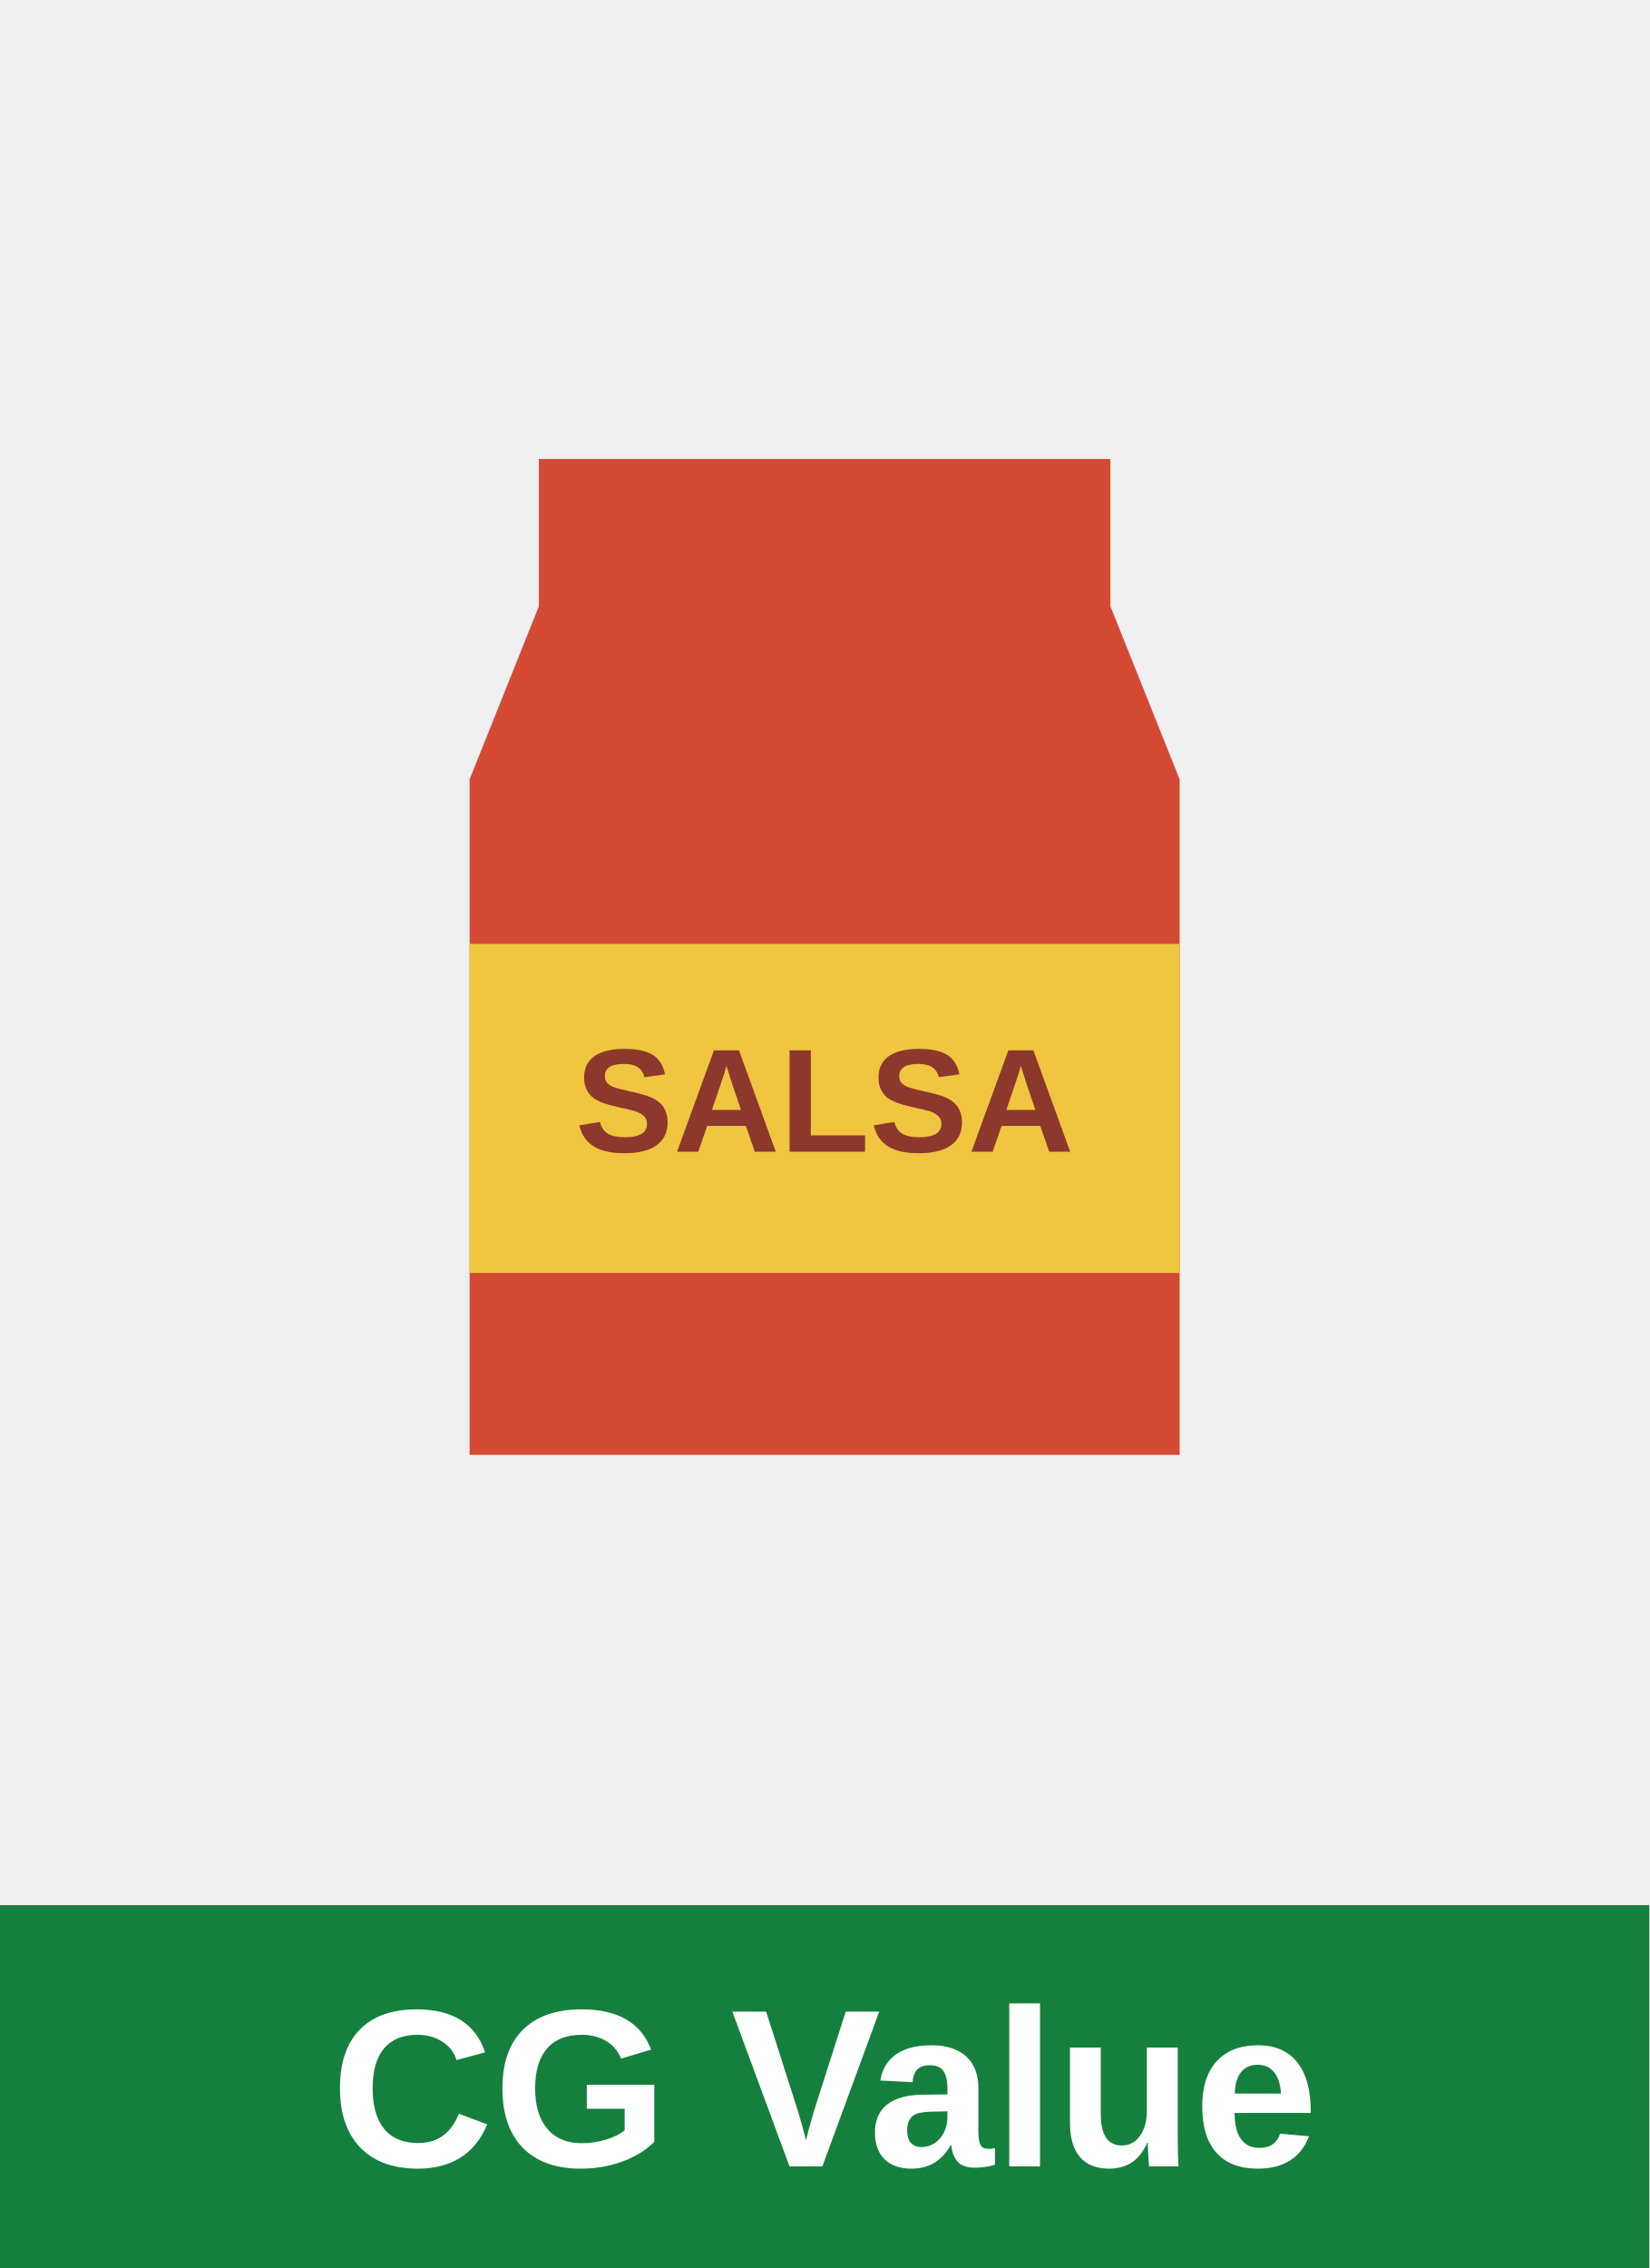
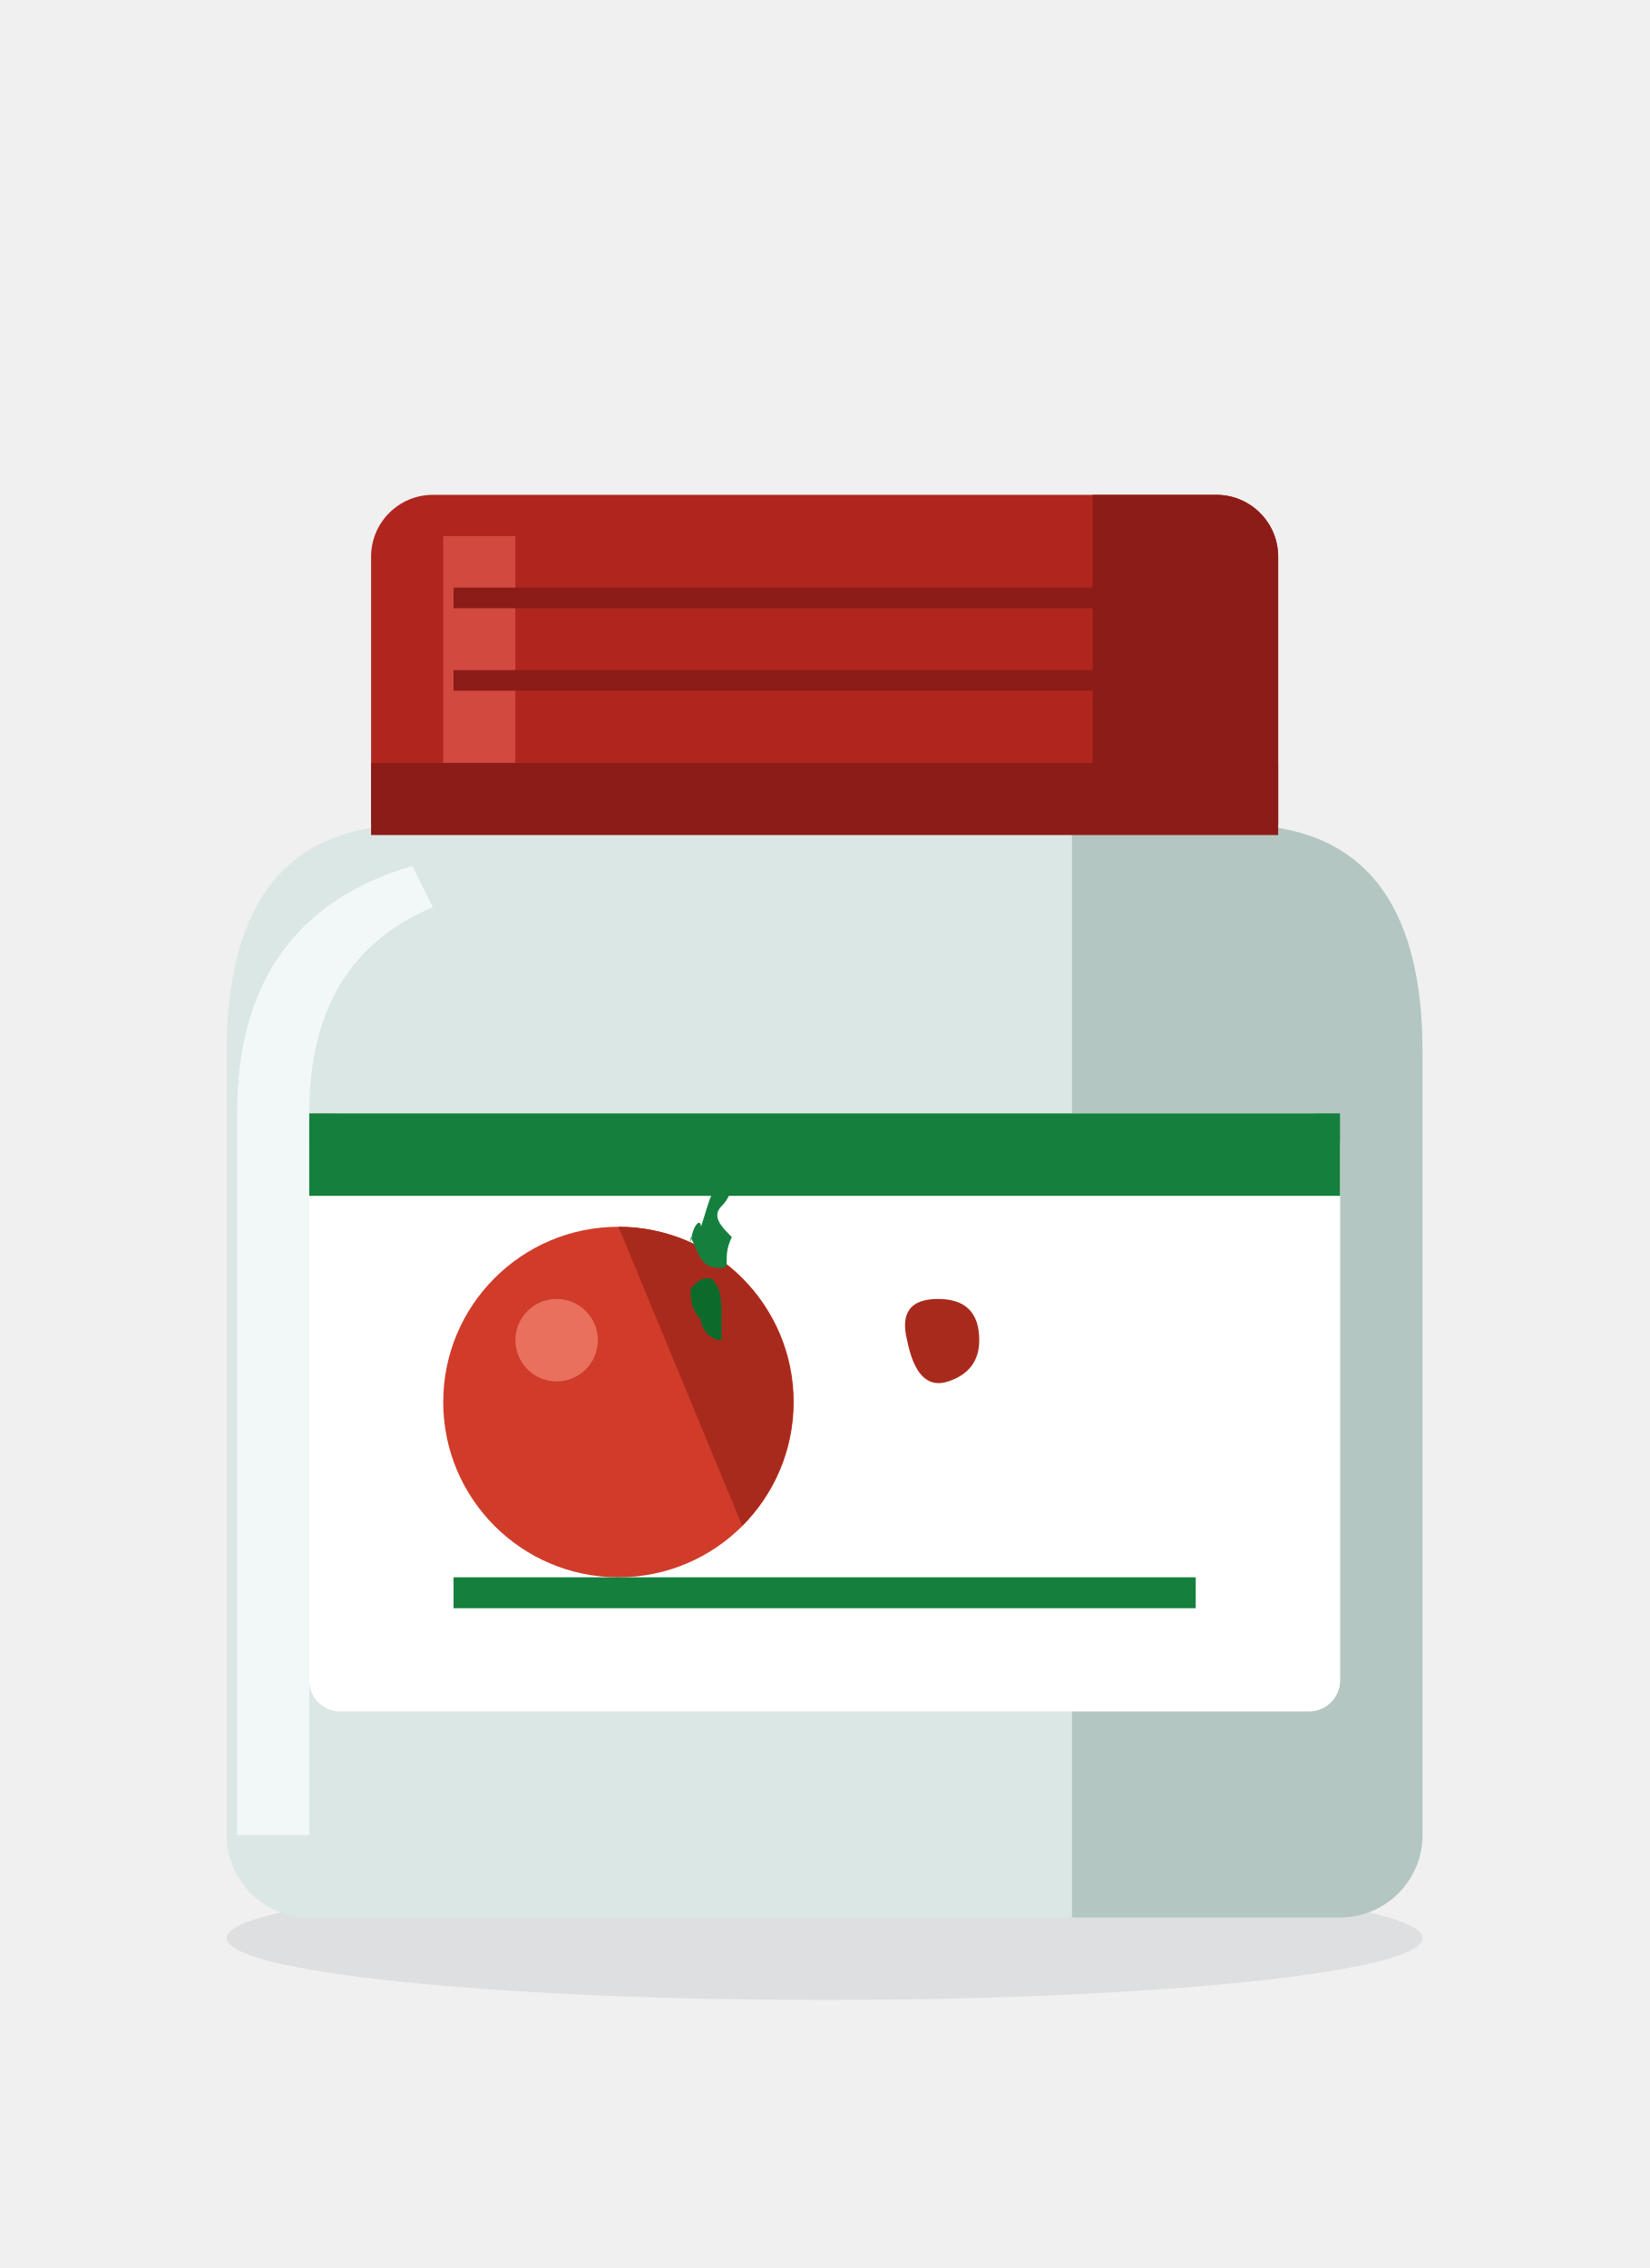
<svg xmlns="http://www.w3.org/2000/svg" viewBox="0 0 160 220">
-   <g transform="translate(80 0) scale(0.84) translate(-80 0)">
-     <path d="M47 53h66v17l8 20v78H39V90l8-20z" fill="#d44a35" />
-     <path d="M39 109h82v38H39z" fill="#f0c53f" />
-     <text x="80" y="133" text-anchor="middle" font-family="Arial" font-size="17" font-weight="700" fill="#8c382d">SALSA</text>
+   <g id="item">
+     <ellipse cx="80" cy="188" rx="58" ry="6" fill="#0f172a" opacity="0.08" />
+     <path d="M40 80h80q18 0 18 22v76a8 8 0 0 1-8 8H30a8 8 0 0 1-8-8v-76q0-22 18-22z" fill="#dbe7e4" />
+     <path d="M104 80h16q18 0 18 22v76a8 8 0 0 1-8 8h-26z" fill="#b3c6c2" />
+     <path d="M42 88q-12 5-12 20v70h-7v-70q0-19 17-24z" fill="#f2f8f7" />
+     <path d="M42 48h76a6 6 0 0 1 6 6v26H36V54a6 6 0 0 1 6-6z" fill="#b0261f" />
+     <path d="M106 48h12a6 6 0 0 1 6 6v26h-18z" fill="#8c1c17" />
+     <path d="M43 52h7v28h-7z" fill="#d1493f" />
+     <path d="M44 58h72" fill="none" stroke="#8c1c17" stroke-width="2" />
+     <path d="M44 66h72" fill="none" stroke="#8c1c17" stroke-width="2" />
+     <path d="M36 74h88v7H36z" fill="#8c1c17" />
  </g>
-   <g>
-     <rect x="0" y="184.8" width="160" height="35.2" fill="#15803d" />
-     <text x="80" y="210.144" text-anchor="middle" font-family="Arial,Helvetica,sans-serif" font-weight="bold" font-size="21.824" fill="#ffffff">CG Value</text>
+   <g id="label">
+     <rect x="30" y="108" width="100" height="58" rx="3" fill="#f7efe2" />
+   </g>
+   <g id="brand-cg">
+     <rect x="30" y="108" width="100" height="58" rx="3" fill="#ffffff" />
+     <path d="M30 108h100v8H30z" fill="#15803d" />
+     <circle cx="60" cy="136" r="17" fill="#d13b2a" />
+     <path d="M60 119a17 17 0 0 1 12 29z" fill="#a82a1c" />
+     <circle cx="54" cy="130" r="4" fill="#e8705c" />
+     <path d="M67 121c0-2 1-3 1-2 1-3 1-4 2-3 0-2 1-3 1-2 0 1 0 2-1 3-1 1 0 2 1 3-1 2 0 3-1 3-2 0-2-1-3-3z" fill="#15803d" />
+     <path d="M67 125c0 1 0 2 1 3 0 1 1 2 2 2 0 0 0-1 0-2 0-2 0-3-1-4-1 0-1 0-2 1z" fill="#0c6b2a" />
+     <path d="M88 130q-1-4 3-4t4 4q0 3-3 4t-4-4z" fill="#a82a1c" />
+     <path d="M44 153h72v3H44z" fill="#15803d" />
  </g>
</svg>
